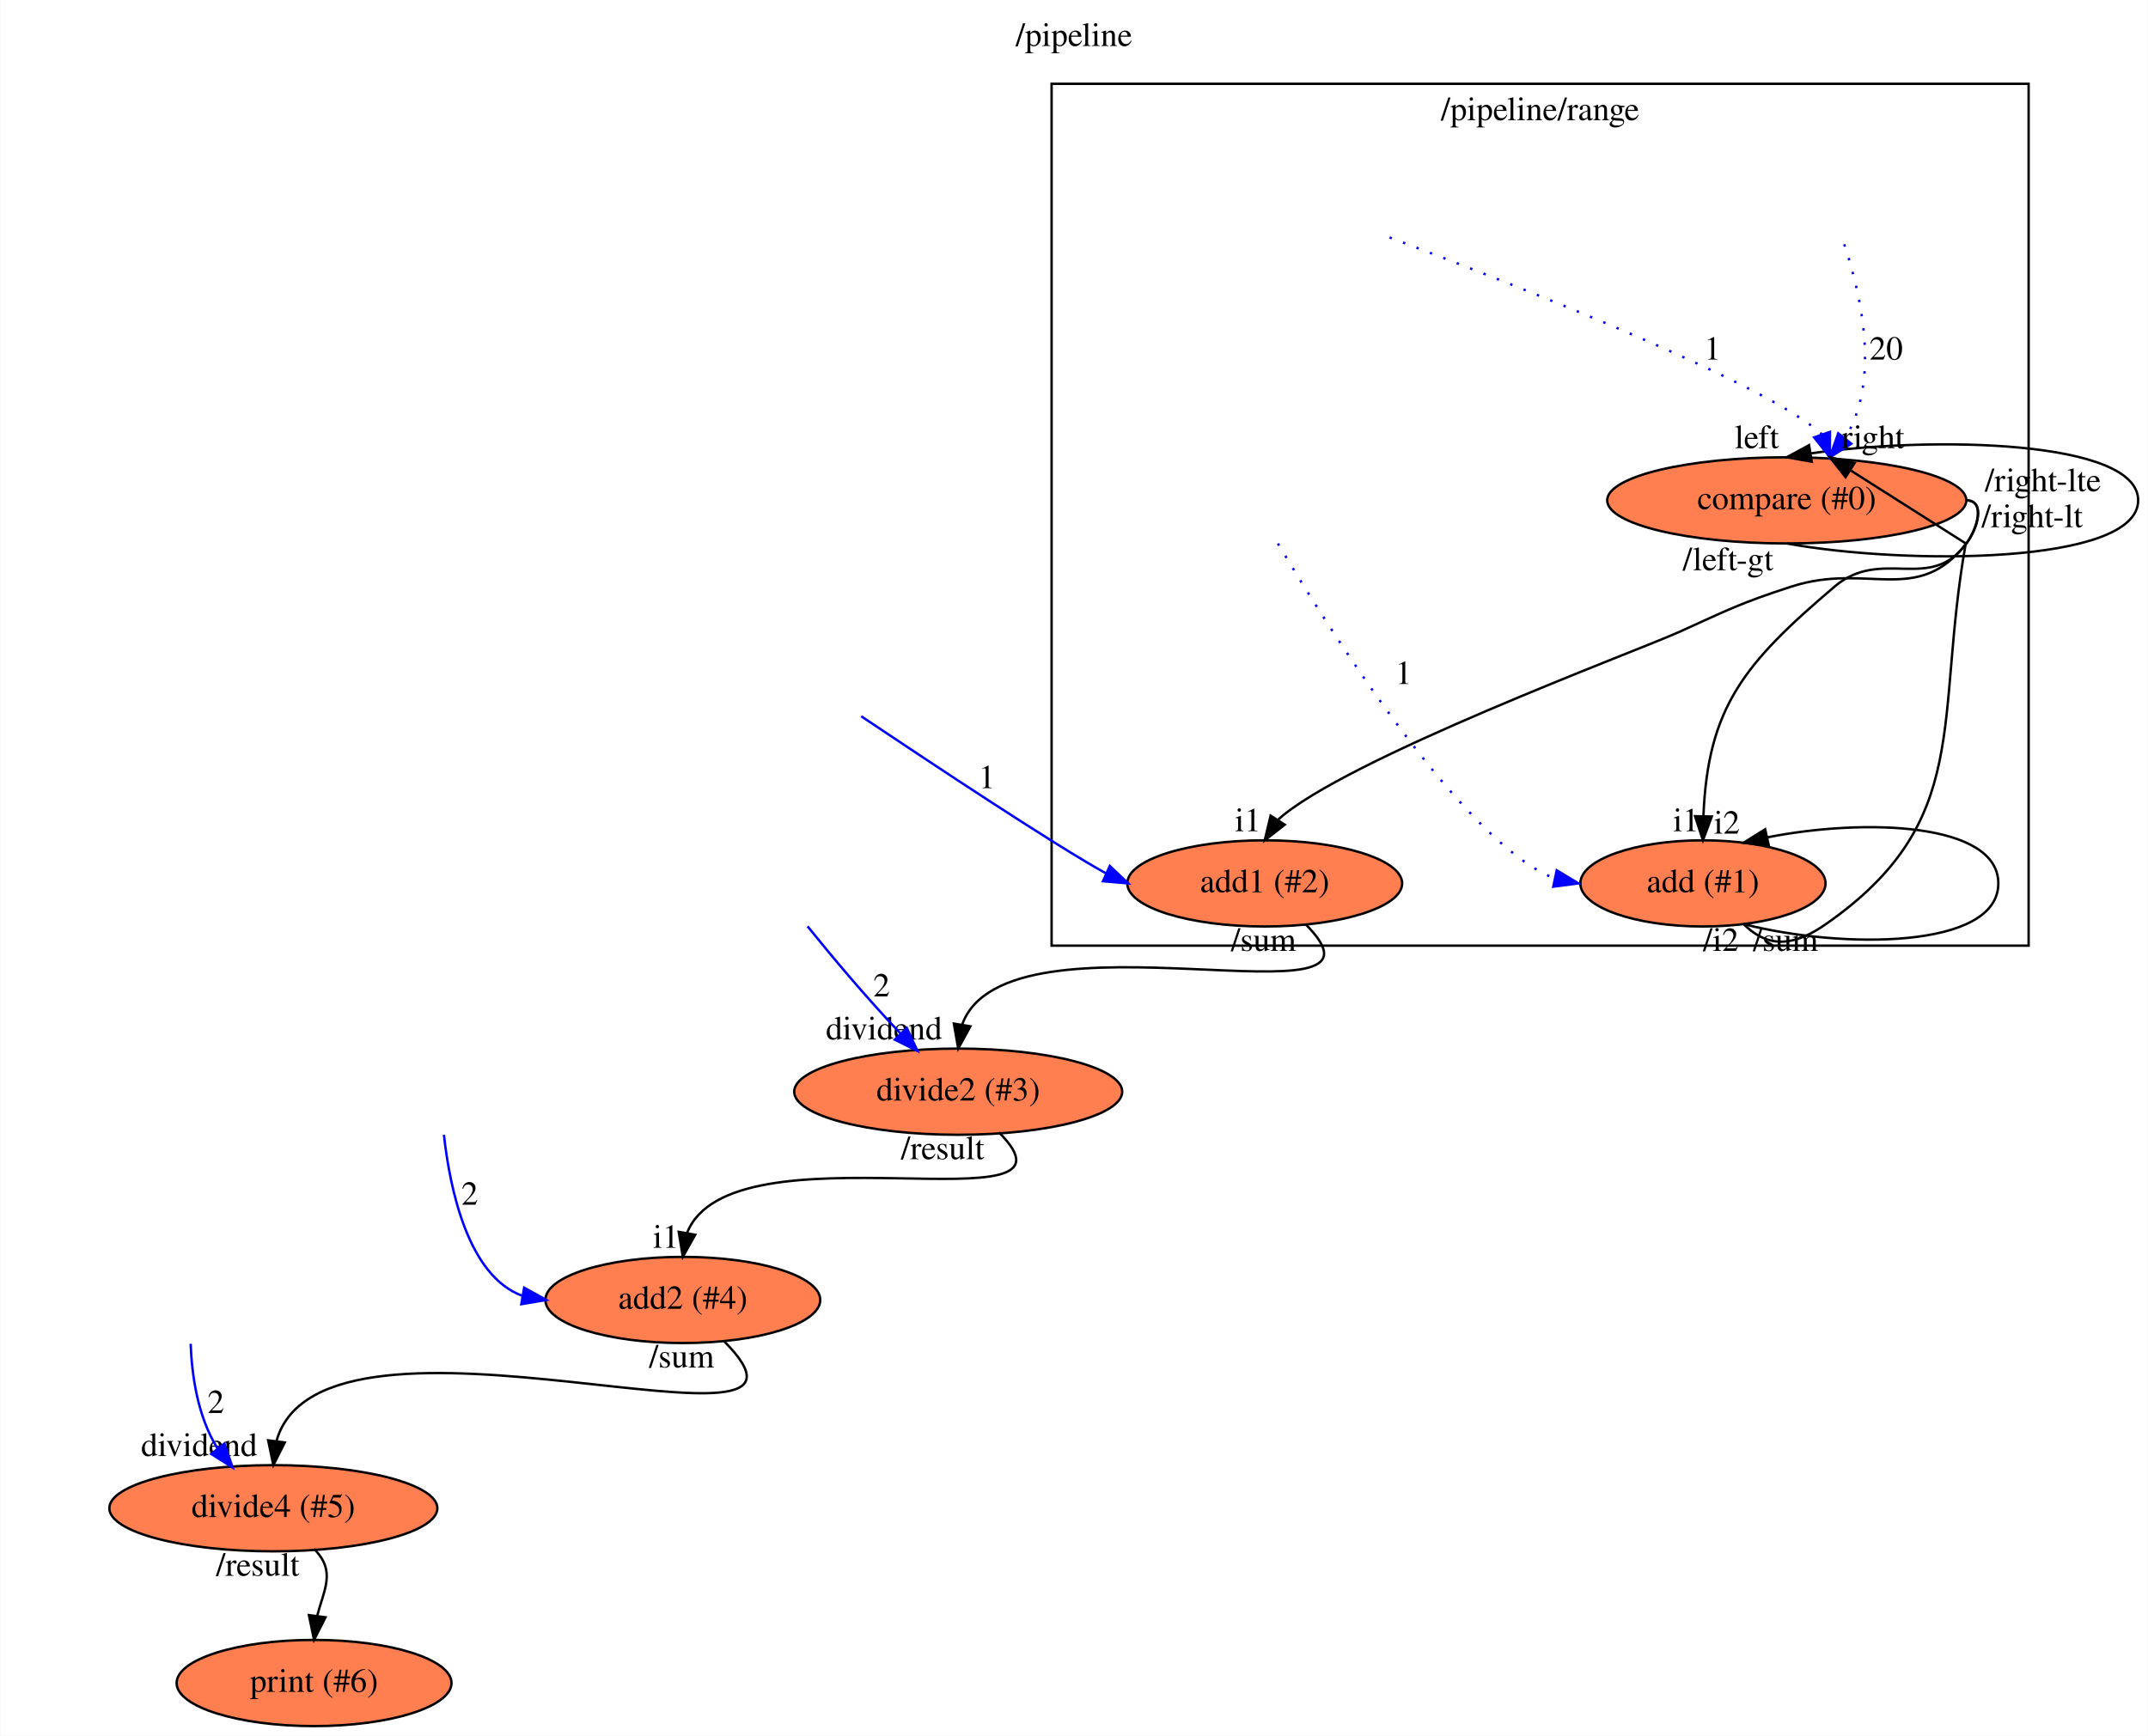
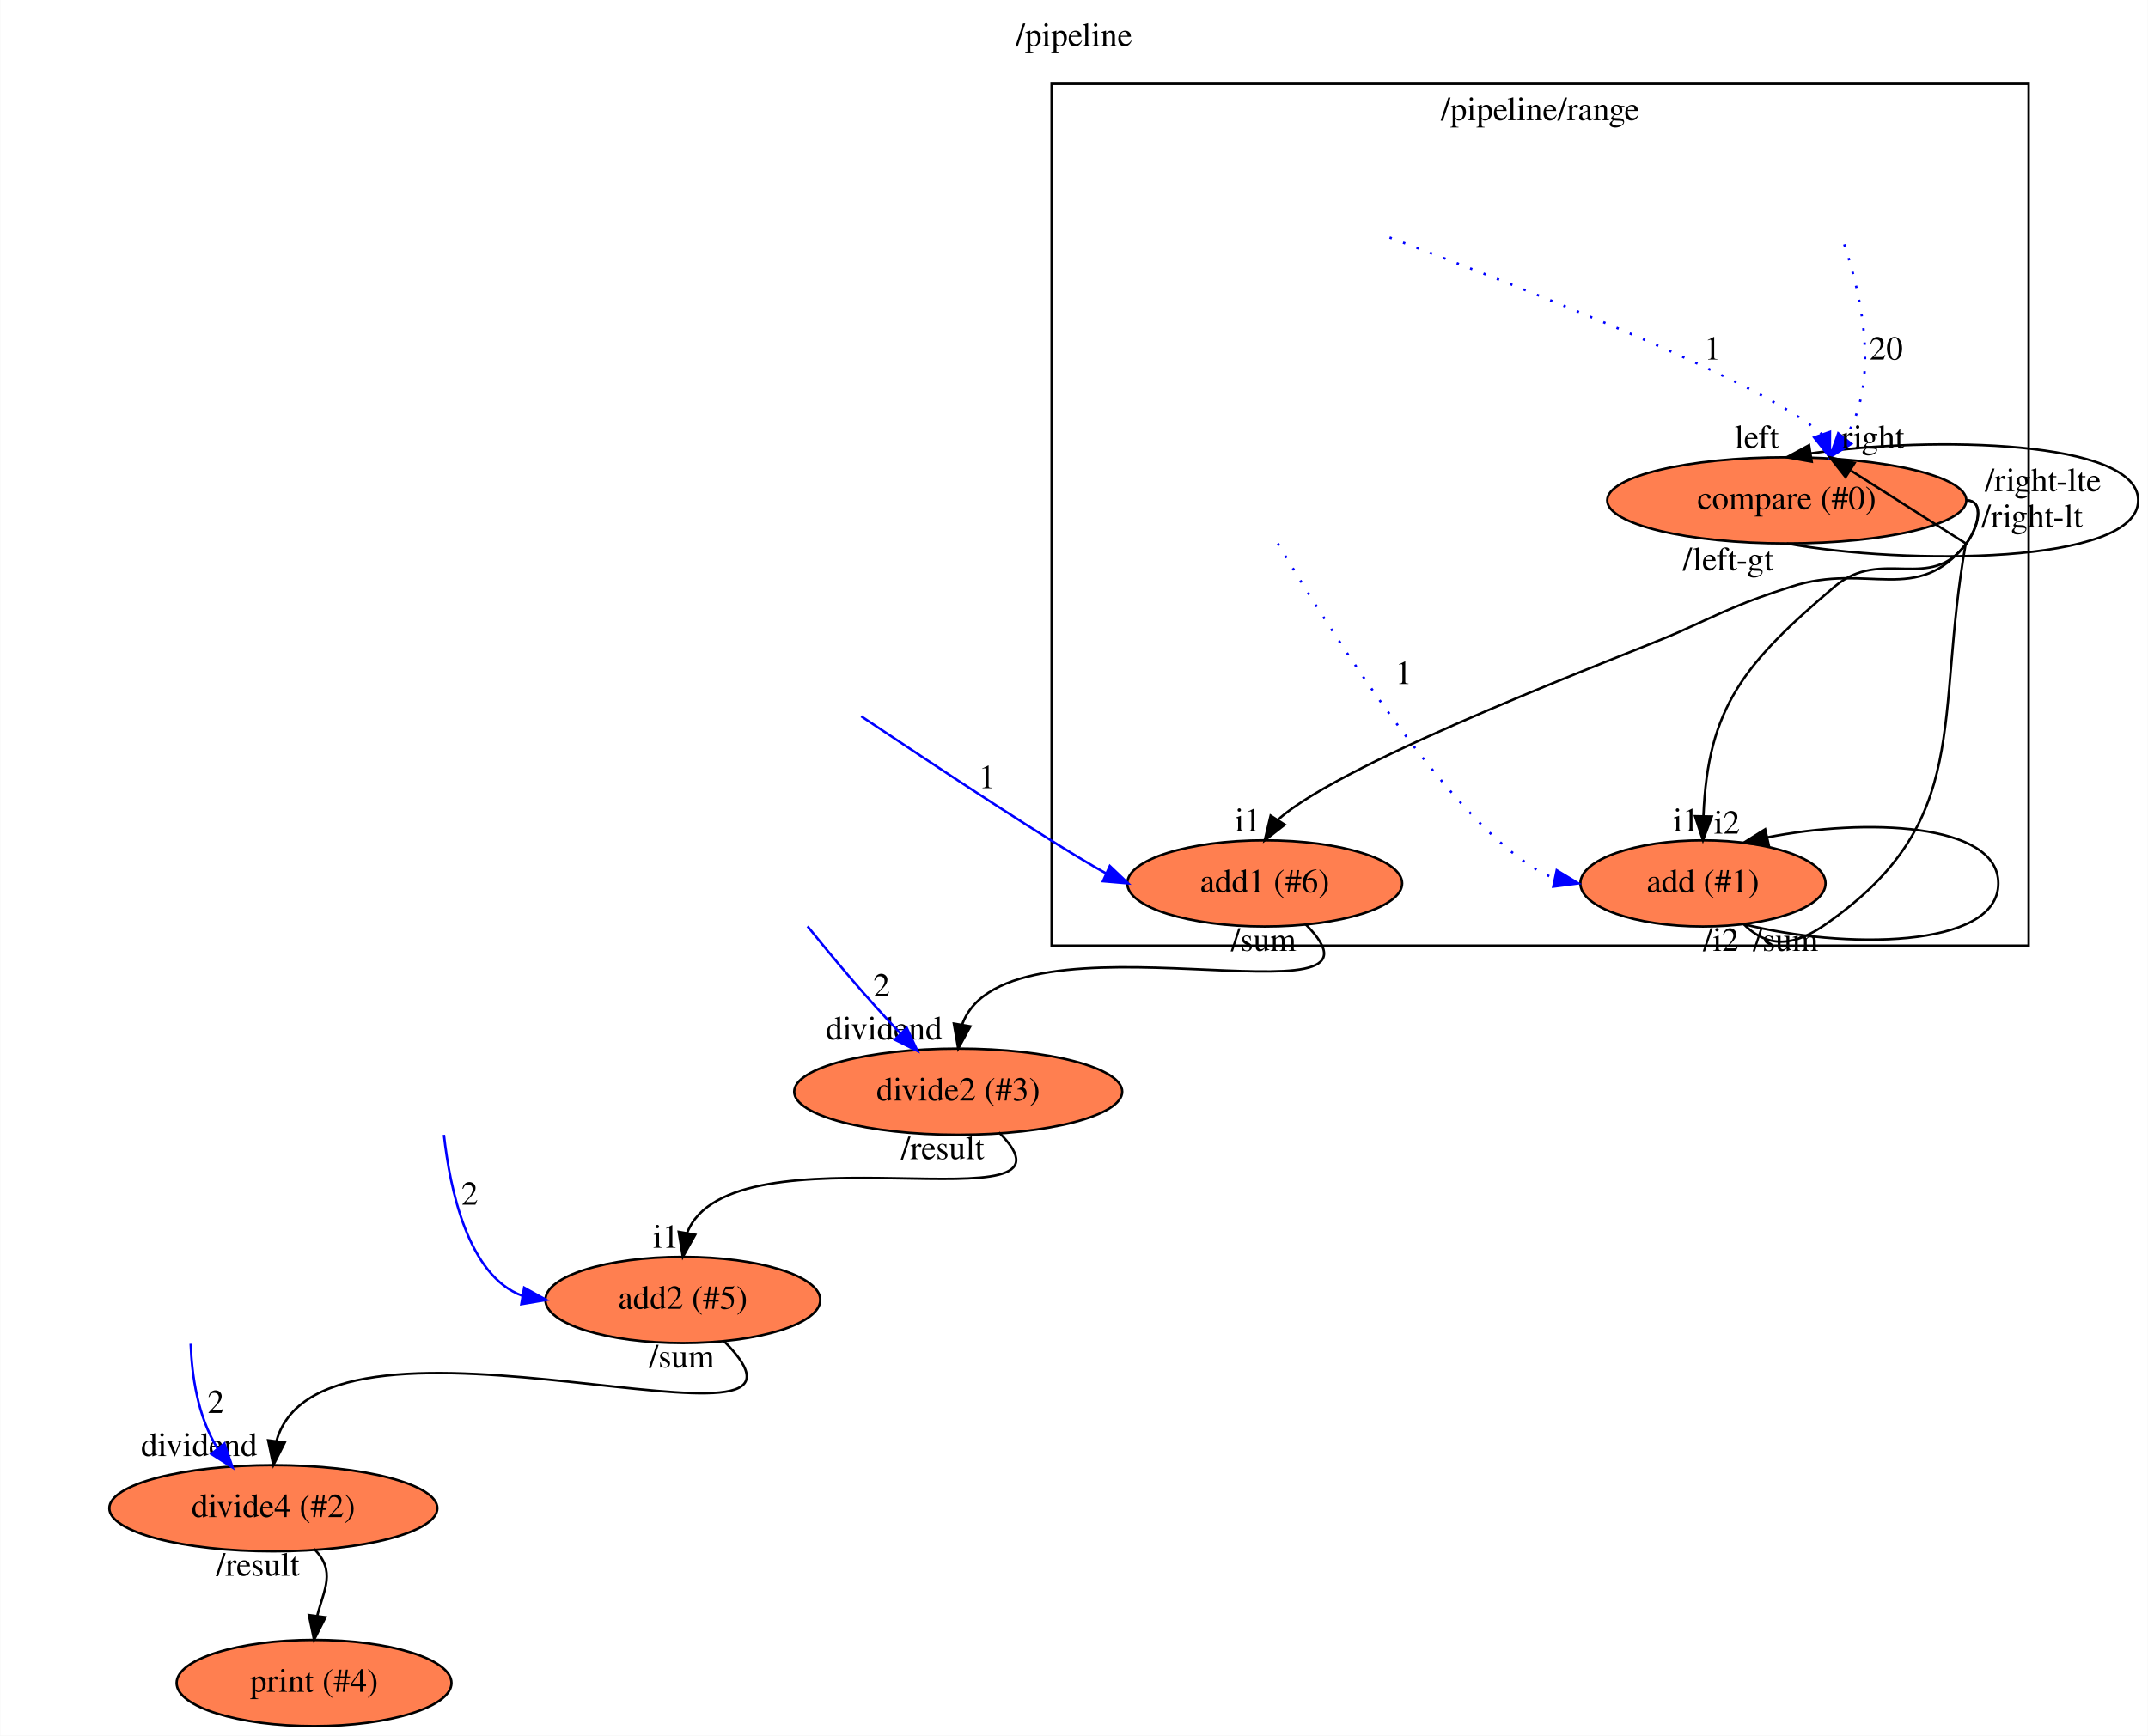
<svg xmlns="http://www.w3.org/2000/svg" xmlns:xlink="http://www.w3.org/1999/xlink" width="897pt" height="725pt" viewBox="0.00 0.00 896.79 725.00">
  <g id="graph0" class="graph" transform="scale(1 1) rotate(0) translate(4 721)">
    <polygon fill="#ffffff" stroke="transparent" points="-4,4 -4,-721 892.787,-721 892.787,4 -4,4" />
    <text text-anchor="middle" x="444.393" y="-701.8" font-family="Times,serif" font-size="14.00" fill="#000000">/pipeline</text>
    <g id="clust1" class="cluster">
      <polygon fill="none" stroke="#000000" points="435.043,-326 435.043,-686 843.043,-686 843.043,-326 435.043,-326" />
      <text text-anchor="middle" x="639.043" y="-670.8" font-family="Times,serif" font-size="14.00" fill="#000000">/pipeline/range</text>
    </g>
    <g id="node1" class="node">
      <g id="a_node1">
        <a xlink:href="file:///home/travis/build/andrewdavidmackenzie/flow/flowstdlib/control/compare_switch/compare_switch.html" xlink:title="compare (#0)">
          <ellipse fill="#ff7f50" stroke="#000000" cx="742.043" cy="-512" rx="74.987" ry="18" />
          <text text-anchor="middle" x="742.043" y="-508.3" font-family="Times,serif" font-size="14.00" fill="#000000">compare (#0)</text>
        </a>
      </g>
    </g>
    <g id="edge4" class="edge">
      <path fill="none" stroke="#000000" d="M742.043,-494C790.958,-485 888.787,-485 888.787,-512 888.787,-537.26 803.162,-538.888 752.072,-531.623" />
      <polygon fill="#000000" stroke="#000000" points="752.474,-528.143 742.043,-530 751.356,-535.053 752.474,-528.143" />
      <text text-anchor="middle" x="729.543" y="-533.8" font-family="Times,serif" font-size="14.00" fill="#000000">left</text>
      <text text-anchor="middle" x="717.543" y="-482.8" font-family="Times,serif" font-size="14.00" fill="#000000">/left-gt</text>
    </g>
    <g id="node4" class="node">
      <g id="a_node4">
-         <a xlink:href="file:///home/travis/build/andrewdavidmackenzie/flow/flowstdlib/math/add/add.html" xlink:title="add1 (#2)">
+         <a xlink:href="file:///home/travis/build/andrewdavidmackenzie/flow/flowstdlib/math/add/add.html" xlink:title="add1 (#6)">
          <ellipse fill="#ff7f50" stroke="#000000" cx="524.043" cy="-352" rx="57.391" ry="18" />
-           <text text-anchor="middle" x="524.043" y="-348.3" font-family="Times,serif" font-size="14.00" fill="#000000">add1 (#2)</text>
+           <text text-anchor="middle" x="524.043" y="-348.3" font-family="Times,serif" font-size="14.00" fill="#000000">add1 (#6)</text>
        </a>
      </g>
    </g>
    <g id="edge3" class="edge">
      <path fill="none" stroke="#000000" d="M817.043,-512C825.043,-512 821.977,-500.298 817.043,-494 796.436,-467.694 775.836,-486.288 744.043,-476 722.606,-469.063 717.569,-466.291 697.043,-457 679.662,-449.132 557.081,-403.729 529.531,-378.543" />
      <polygon fill="#000000" stroke="#000000" points="532.393,-376.522 524.043,-370 526.504,-380.305 532.393,-376.522" />
      <text text-anchor="middle" x="517.043" y="-373.8" font-family="Times,serif" font-size="14.00" fill="#000000">i1</text>
      <text text-anchor="middle" x="849.043" y="-515.8" font-family="Times,serif" font-size="14.00" fill="#000000">/right-lte</text>
    </g>
    <g id="node5" class="node">
      <g id="a_node5">
        <a xlink:href="file:///home/travis/build/andrewdavidmackenzie/flow/flowstdlib/math/add/add.html" xlink:title="add (#1)">
          <ellipse fill="#ff7f50" stroke="#000000" cx="707.043" cy="-352" rx="51.191" ry="18" />
          <text text-anchor="middle" x="707.043" y="-348.3" font-family="Times,serif" font-size="14.00" fill="#000000">add (#1)</text>
        </a>
      </g>
    </g>
    <g id="edge5" class="edge">
      <path fill="none" stroke="#000000" d="M817.043,-512C825.043,-512 821.739,-500.477 817.043,-494 801.947,-473.176 781.645,-492.652 762.043,-476 724.28,-443.919 709.09,-425.61 707.239,-380.132" />
      <polygon fill="#000000" stroke="#000000" points="710.736,-379.93 707.043,-370 703.737,-380.066 710.736,-379.93" />
      <text text-anchor="middle" x="700.043" y="-373.8" font-family="Times,serif" font-size="14.00" fill="#000000">i1</text>
      <text text-anchor="middle" x="844.543" y="-500.8" font-family="Times,serif" font-size="14.00" fill="#000000">/right-lt</text>
    </g>
    <g id="edge1" class="edge">
      <path fill="none" stroke="#0000ff" stroke-dasharray="1,5" d="M766.048,-618.956C773.179,-597.548 781.247,-561.759 766.321,-537.899" />
      <polygon fill="#0000ff" stroke="#0000ff" points="769.005,-535.651 760.043,-530 763.525,-540.006 769.005,-535.651" />
      <text text-anchor="middle" x="783.543" y="-570.8" font-family="Times,serif" font-size="14.00" fill="#000000">20</text>
    </g>
    <g id="edge2" class="edge">
      <path fill="none" stroke="#0000ff" stroke-dasharray="1,5" d="M576.181,-621.819C633.953,-600.039 734.564,-560.273 756.749,-539.533" />
      <polygon fill="#0000ff" stroke="#0000ff" points="760.085,-540.595 760.043,-530 753.469,-538.308 760.085,-540.595" />
      <text text-anchor="middle" x="711.043" y="-570.8" font-family="Times,serif" font-size="14.00" fill="#000000">1</text>
    </g>
    <g id="node8" class="node">
      <g id="a_node8">
        <a xlink:href="file:///home/travis/build/andrewdavidmackenzie/flow/flowstdlib/math/divide/divide.html" xlink:title="divide2 (#3)">
          <ellipse fill="#ff7f50" stroke="#000000" cx="396.043" cy="-265" rx="68.489" ry="18" />
          <text text-anchor="middle" x="396.043" y="-261.3" font-family="Times,serif" font-size="14.00" fill="#000000">divide2 (#3)</text>
        </a>
      </g>
    </g>
    <g id="edge10" class="edge">
      <path fill="none" stroke="#000000" d="M541.043,-335C586.807,-289.237 416.474,-344.706 397.707,-293.076" />
      <polygon fill="#000000" stroke="#000000" points="401.126,-292.296 396.043,-283 394.22,-293.437 401.126,-292.296" />
      <text text-anchor="middle" x="365.043" y="-286.8" font-family="Times,serif" font-size="14.00" fill="#000000">dividend</text>
      <text text-anchor="middle" x="523.543" y="-323.8" font-family="Times,serif" font-size="14.00" fill="#000000">/sum</text>
    </g>
    <g id="edge8" class="edge">
      <path fill="none" stroke="#000000" d="M724.043,-335C734.837,-324.206 745.872,-326.263 758.389,-335 820.119,-378.09 803.606,-419.881 816.787,-494 816.787,-494 784.869,-514.25 768.909,-524.375" />
      <polygon fill="#000000" stroke="#000000" points="766.612,-521.687 760.043,-530 770.362,-527.598 766.612,-521.687" />
      <text text-anchor="middle" x="778.043" y="-533.8" font-family="Times,serif" font-size="14.00" fill="#000000">right</text>
      <text text-anchor="middle" x="741.543" y="-323.8" font-family="Times,serif" font-size="14.00" fill="#000000">/sum</text>
    </g>
    <g id="edge7" class="edge">
      <path fill="none" stroke="#000000" d="M724.043,-335C765.158,-324.5 830.389,-324.5 830.389,-352 830.389,-377.405 774.717,-379.34 733.819,-371.209" />
      <polygon fill="#000000" stroke="#000000" points="734.569,-367.79 724.043,-369 733.026,-374.618 734.569,-367.79" />
      <text text-anchor="middle" x="717.043" y="-372.8" font-family="Times,serif" font-size="14.00" fill="#000000">i2</text>
      <text text-anchor="middle" x="714.543" y="-323.8" font-family="Times,serif" font-size="14.00" fill="#000000">/i2</text>
    </g>
    <g id="edge6" class="edge">
      <path fill="none" stroke="#0000ff" stroke-dasharray="1,5" d="M529.543,-493.957C552.373,-455.709 607.483,-368.777 644.977,-354.118" />
      <polygon fill="#0000ff" stroke="#0000ff" points="645.978,-357.484 655.043,-352 644.537,-350.634 645.978,-357.484" />
      <text text-anchor="middle" x="582.043" y="-435.3" font-family="Times,serif" font-size="14.00" fill="#000000">1</text>
    </g>
    <g id="edge9" class="edge">
      <path fill="none" stroke="#0000ff" d="M355.538,-421.812C386.416,-401.112 436.901,-367.68 457.904,-356.102" />
      <polygon fill="#0000ff" stroke="#0000ff" points="459.353,-359.288 467.043,-352 456.487,-352.902 459.353,-359.288" />
      <text text-anchor="middle" x="408.043" y="-391.8" font-family="Times,serif" font-size="14.00" fill="#000000">1</text>
    </g>
    <g id="node10" class="node">
      <g id="a_node10">
-         <a xlink:href="file:///home/travis/build/andrewdavidmackenzie/flow/flowstdlib/math/add/add.html" xlink:title="add2 (#4)">
+         <a xlink:href="file:///home/travis/build/andrewdavidmackenzie/flow/flowstdlib/math/add/add.html" xlink:title="add2 (#5)">
          <ellipse fill="#ff7f50" stroke="#000000" cx="281.043" cy="-178" rx="57.391" ry="18" />
-           <text text-anchor="middle" x="281.043" y="-174.3" font-family="Times,serif" font-size="14.00" fill="#000000">add2 (#4)</text>
+           <text text-anchor="middle" x="281.043" y="-174.3" font-family="Times,serif" font-size="14.00" fill="#000000">add2 (#5)</text>
        </a>
      </g>
    </g>
    <g id="edge12" class="edge">
      <path fill="none" stroke="#000000" d="M413.043,-248C455.017,-206.026 300.978,-252.878 282.782,-205.905" />
      <polygon fill="#000000" stroke="#000000" points="286.22,-205.244 281.043,-196 279.325,-206.455 286.22,-205.244" />
      <text text-anchor="middle" x="274.043" y="-199.8" font-family="Times,serif" font-size="14.00" fill="#000000">i1</text>
      <text text-anchor="middle" x="389.543" y="-236.8" font-family="Times,serif" font-size="14.00" fill="#000000">/result</text>
    </g>
    <g id="edge11" class="edge">
      <path fill="none" stroke="#0000ff" d="M333.125,-334.08C343.207,-321.576 357.501,-304.472 371.954,-289.277" />
      <polygon fill="#0000ff" stroke="#0000ff" points="374.572,-291.605 379.043,-282 369.558,-286.72 374.572,-291.605" />
      <text text-anchor="middle" x="364.043" y="-304.8" font-family="Times,serif" font-size="14.00" fill="#000000">2</text>
    </g>
    <g id="node12" class="node">
      <g id="a_node12">
-         <a xlink:href="file:///home/travis/build/andrewdavidmackenzie/flow/flowstdlib/math/divide/divide.html" xlink:title="divide4 (#5)">
+         <a xlink:href="file:///home/travis/build/andrewdavidmackenzie/flow/flowstdlib/math/divide/divide.html" xlink:title="divide4 (#2)">
          <ellipse fill="#ff7f50" stroke="#000000" cx="110.043" cy="-91" rx="68.489" ry="18" />
-           <text text-anchor="middle" x="110.043" y="-87.3" font-family="Times,serif" font-size="14.00" fill="#000000">divide4 (#5)</text>
+           <text text-anchor="middle" x="110.043" y="-87.3" font-family="Times,serif" font-size="14.00" fill="#000000">divide4 (#2)</text>
        </a>
      </g>
    </g>
    <g id="edge14" class="edge">
      <path fill="none" stroke="#000000" d="M298.043,-161C356.71,-102.333 130.894,-187.734 111.38,-119.19" />
      <polygon fill="#000000" stroke="#000000" points="114.814,-118.46 110.043,-109 107.873,-119.37 114.814,-118.46" />
      <text text-anchor="middle" x="79.043" y="-112.8" font-family="Times,serif" font-size="14.00" fill="#000000">dividend</text>
      <text text-anchor="middle" x="280.543" y="-149.8" font-family="Times,serif" font-size="14.00" fill="#000000">/sum</text>
    </g>
    <g id="edge13" class="edge">
      <path fill="none" stroke="#0000ff" d="M181.272,-246.974C183.766,-224.477 191.314,-187.946 214.127,-179.693" />
      <polygon fill="#0000ff" stroke="#0000ff" points="214.775,-183.133 224.043,-178 213.597,-176.233 214.775,-183.133" />
      <text text-anchor="middle" x="192.043" y="-217.8" font-family="Times,serif" font-size="14.00" fill="#000000">2</text>
    </g>
    <g id="node14" class="node">
      <g id="a_node14">
-         <a xlink:href="file:///home/travis/build/andrewdavidmackenzie/flow/flowr/src/lib/flowruntime/stdio/stdout.html" xlink:title="print (#6)">
+         <a xlink:href="file:///home/travis/build/andrewdavidmackenzie/flow/flowr/src/lib/flowruntime/stdio/stdout.html" xlink:title="print (#4)">
          <ellipse fill="#ff7f50" stroke="#000000" cx="127.043" cy="-18" rx="57.391" ry="18" />
-           <text text-anchor="middle" x="127.043" y="-14.3" font-family="Times,serif" font-size="14.00" fill="#000000">print (#6)</text>
+           <text text-anchor="middle" x="127.043" y="-14.3" font-family="Times,serif" font-size="14.00" fill="#000000">print (#4)</text>
        </a>
      </g>
    </g>
    <g id="edge16" class="edge">
      <path fill="none" stroke="#000000" d="M127.043,-74C136.373,-64.67 131.125,-57.033 128.383,-46.085" />
      <polygon fill="#000000" stroke="#000000" points="131.829,-45.452 127.043,-36 124.89,-46.374 131.829,-45.452" />
      <text text-anchor="middle" x="103.543" y="-62.8" font-family="Times,serif" font-size="14.00" fill="#000000">/result</text>
    </g>
    <g id="edge15" class="edge">
      <path fill="none" stroke="#0000ff" d="M75.514,-159.694C75.981,-146.731 78.373,-129.354 86.686,-116.06" />
      <polygon fill="#0000ff" stroke="#0000ff" points="89.598,-118.019 93.043,-108 84.102,-113.684 89.598,-118.019" />
      <text text-anchor="middle" x="86.043" y="-130.8" font-family="Times,serif" font-size="14.00" fill="#000000">2</text>
    </g>
  </g>
</svg>
